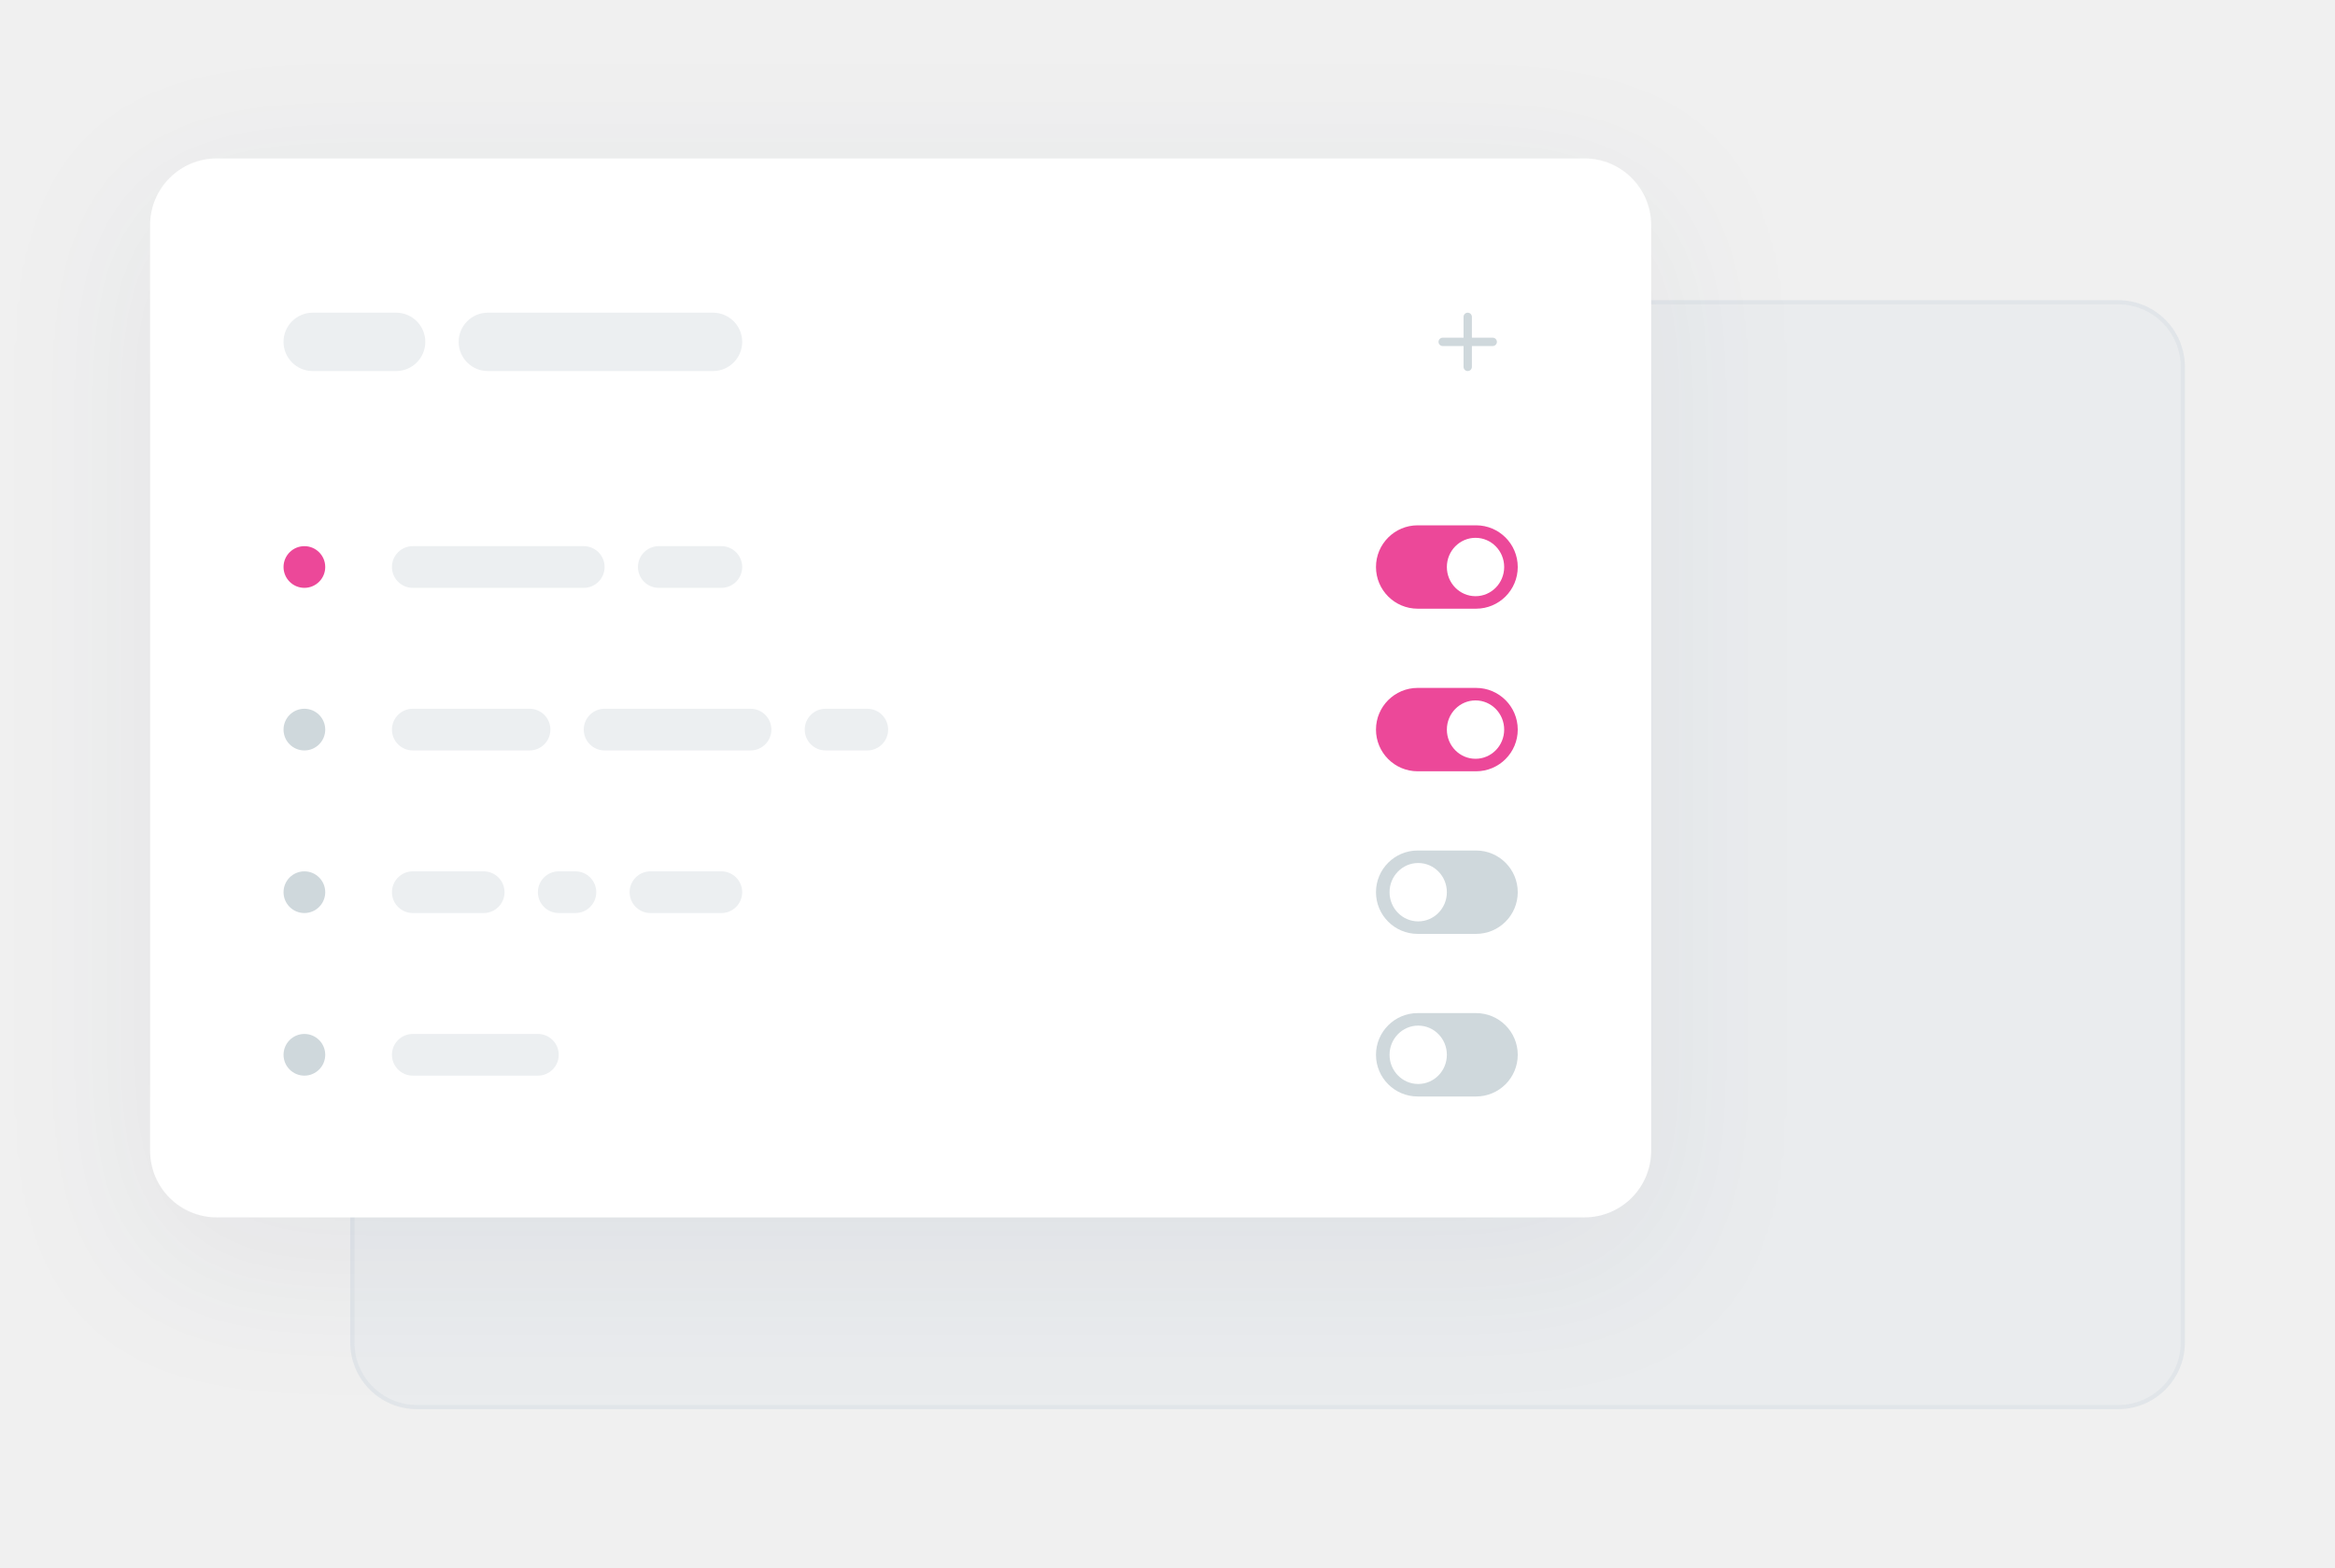
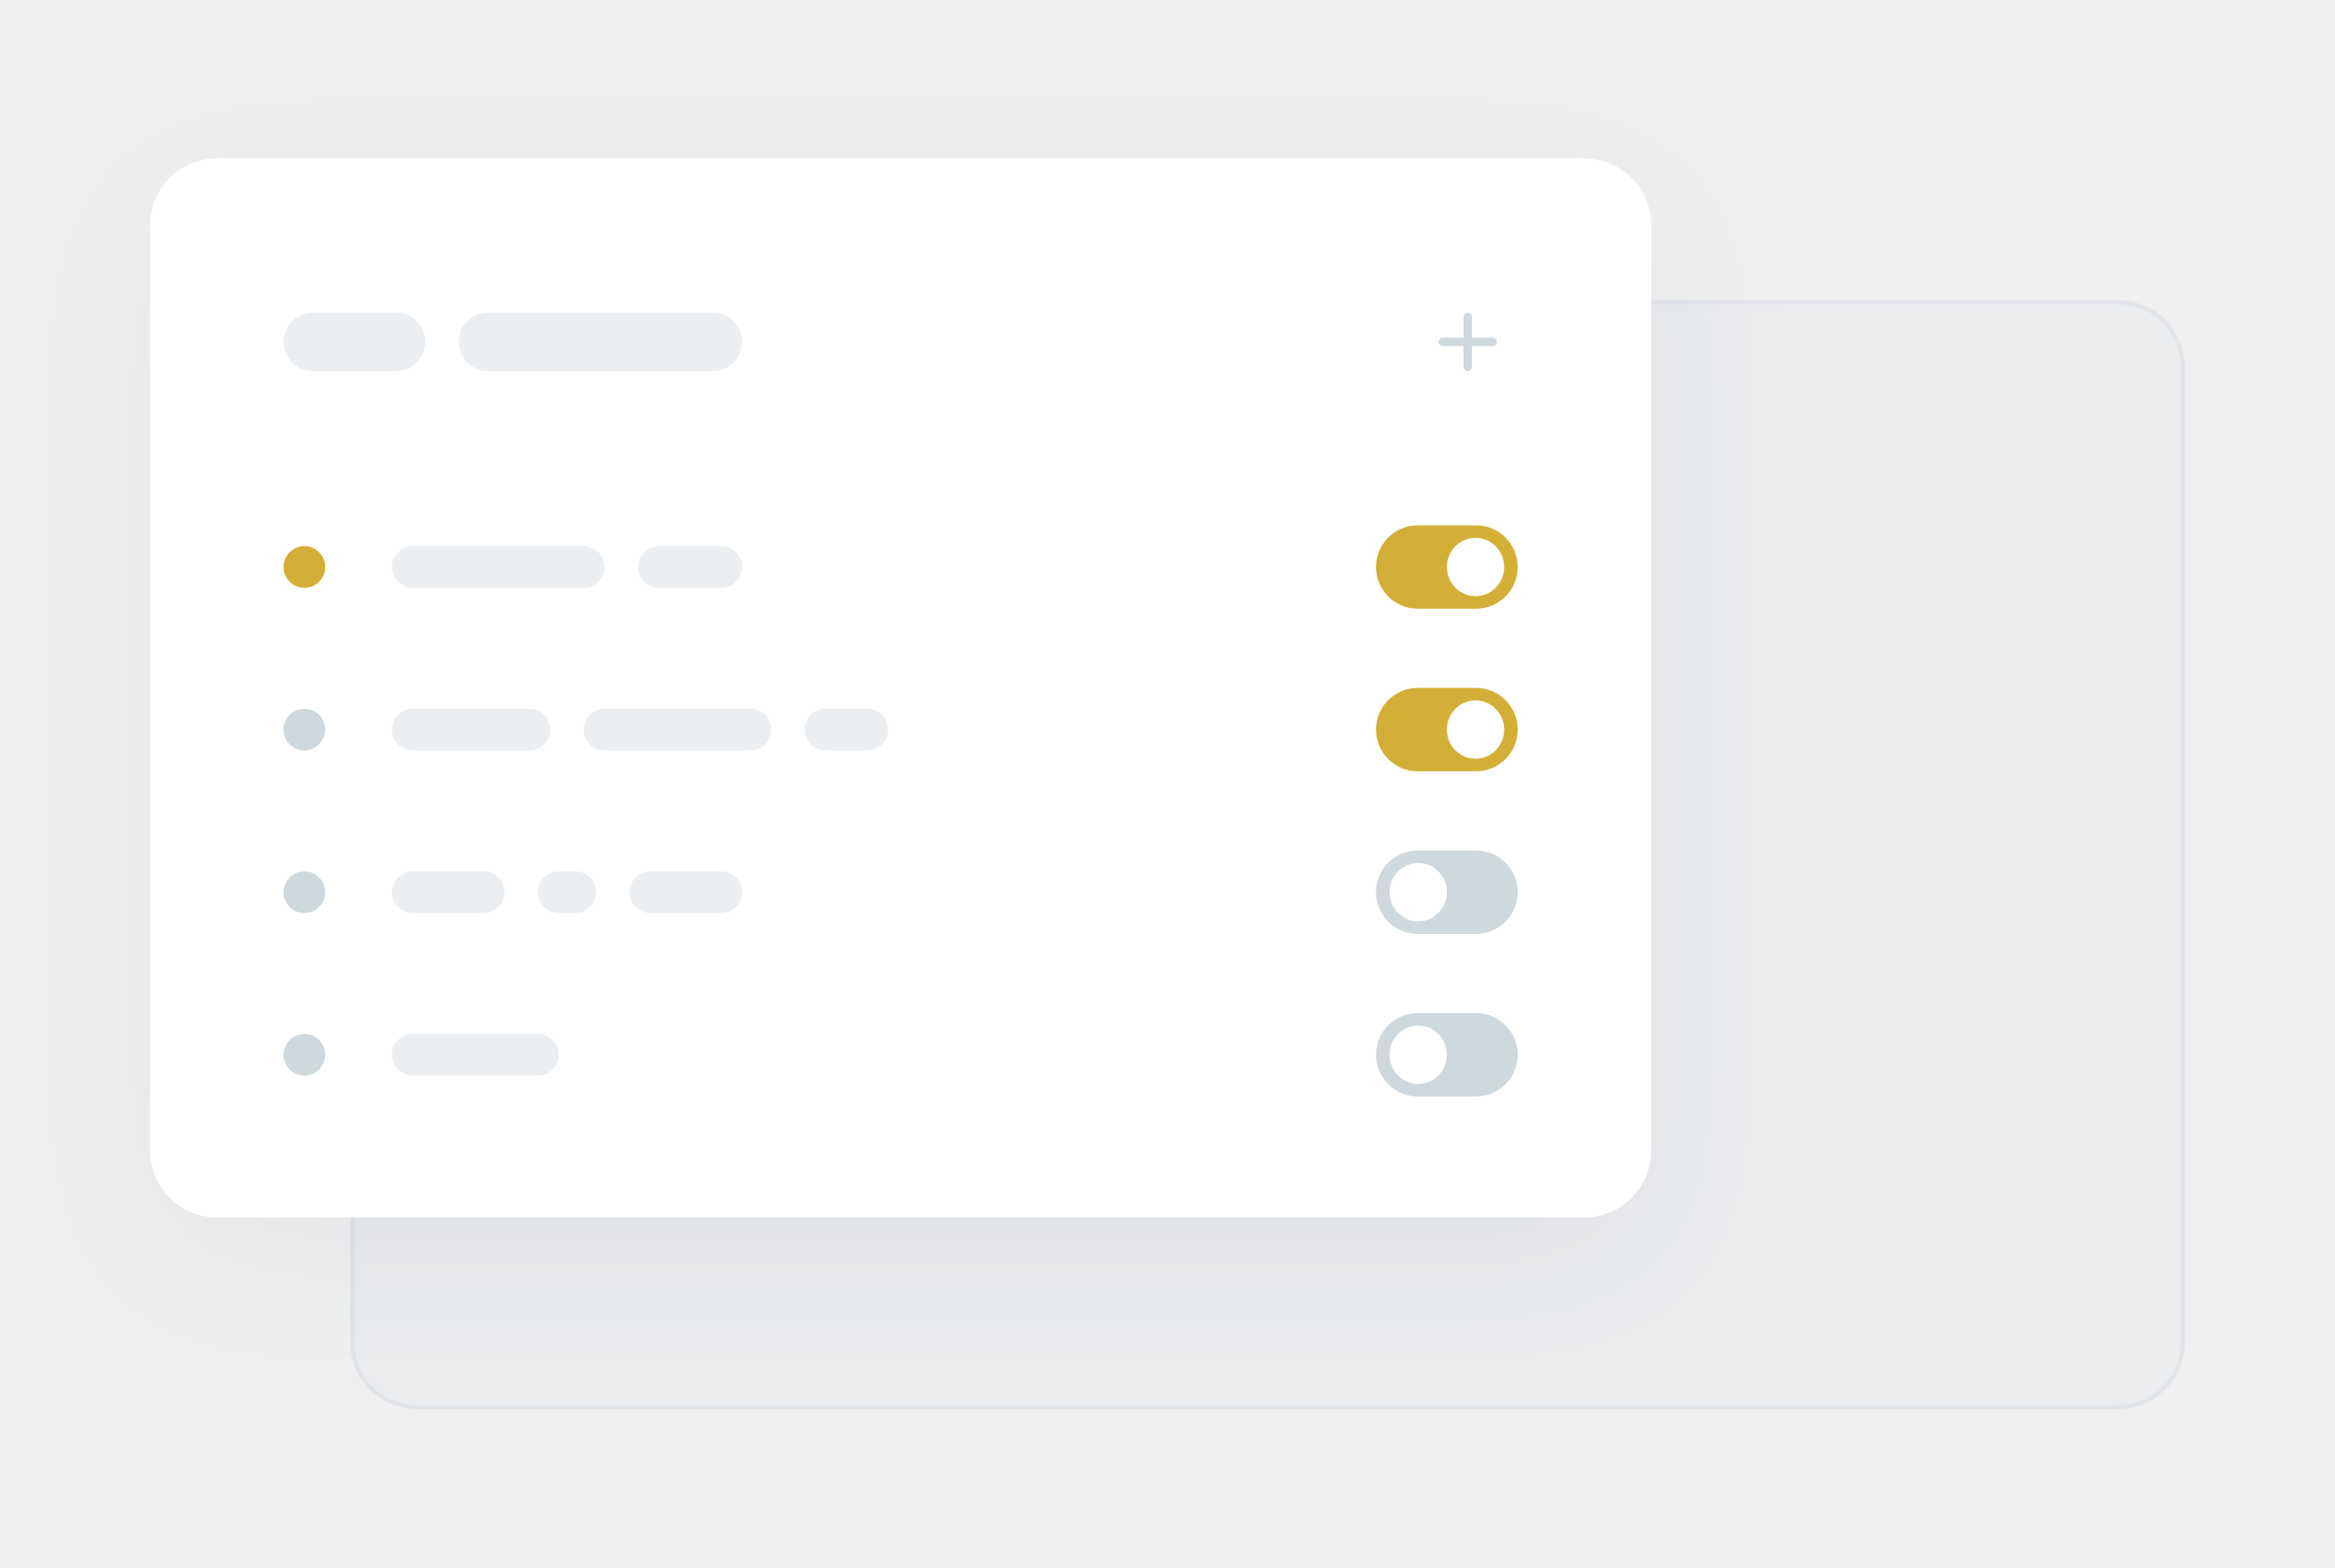
<svg xmlns="http://www.w3.org/2000/svg" width="560" height="376" viewBox="0 0 560 376" fill="none">
  <g clip-path="url(#clip0_799_1778)">
    <g clip-path="url(#clip1_799_1778)">
      <rect x="84" y="72" width="440" height="266" rx="16" fill="#4074BC" fill-opacity="0.03" />
    </g>
    <rect x="84.5" y="72.5" width="439" height="265" rx="15.5" stroke="#94A3B8" stroke-opacity="0.1" />
    <g filter="url(#filter0_d_799_1778)">
      <rect x="36" y="38" width="360" height="254" rx="16" fill="white" />
    </g>
    <path d="M95 75H75C71.134 75 68 78.134 68 82C68 85.866 71.134 89 75 89H95C98.866 89 102 85.866 102 82C102 78.134 98.866 75 95 75Z" fill="#ECEFF1" />
    <path d="M171 75H117C113.134 75 110 78.134 110 82C110 85.866 113.134 89 117 89H171C174.866 89 178 85.866 178 82C178 78.134 174.866 75 171 75Z" fill="#ECEFF1" />
    <path d="M358 83H353V88C353 88.55 352.55 89 352 89C351.45 89 351 88.55 351 88V83H346C345.45 83 345 82.55 345 82C345 81.45 345.45 81 346 81H351V76C351 75.45 351.45 75 352 75C352.55 75 353 75.45 353 76V81H358C358.55 81 359 81.45 359 82C359 82.55 358.55 83 358 83Z" fill="#CFD8DC" />
-     <path d="M78 136C78 133.239 75.761 131 73 131C70.239 131 68 133.239 68 136C68 138.761 70.239 141 73 141C75.761 141 78 138.761 78 136Z" fill="#EC4899" />
+     <path d="M78 136C78 133.239 75.761 131 73 131C70.239 131 68 133.239 68 136C68 138.761 70.239 141 73 141C75.761 141 78 138.761 78 136Z" fill="#D4AF37" />
    <path d="M140 131H99C96.239 131 94 133.239 94 136C94 138.761 96.239 141 99 141H140C142.761 141 145 138.761 145 136C145 133.239 142.761 131 140 131Z" fill="#ECEFF1" />
    <path d="M173 131H158C155.239 131 153 133.239 153 136C153 138.761 155.239 141 158 141H173C175.761 141 178 138.761 178 136C178 133.239 175.761 131 173 131Z" fill="#ECEFF1" />
-     <path d="M354 126H340C334.477 126 330 130.477 330 136C330 141.523 334.477 146 340 146H354C359.523 146 364 141.523 364 136C364 130.477 359.523 126 354 126Z" fill="#EC4899" />
+     <path d="M354 126H340C334.477 126 330 130.477 330 136C330 141.523 334.477 146 340 146H354C359.523 146 364 141.523 364 136C364 130.477 359.523 126 354 126Z" fill="#D4AF37" />
    <path d="M353.873 143C357.668 143 360.745 139.866 360.745 136C360.745 132.134 357.668 129 353.873 129C350.077 129 347 132.134 347 136C347 139.866 350.077 143 353.873 143Z" fill="white" />
    <path d="M78 175C78 172.239 75.761 170 73 170C70.239 170 68 172.239 68 175C68 177.761 70.239 180 73 180C75.761 180 78 177.761 78 175Z" fill="#CFD8DC" />
    <path d="M127 170H99C96.239 170 94 172.239 94 175C94 177.761 96.239 180 99 180H127C129.761 180 132 177.761 132 175C132 172.239 129.761 170 127 170Z" fill="#ECEFF1" />
    <path d="M180 170H145C142.239 170 140 172.239 140 175C140 177.761 142.239 180 145 180H180C182.761 180 185 177.761 185 175C185 172.239 182.761 170 180 170Z" fill="#ECEFF1" />
    <path d="M208 170H198C195.239 170 193 172.239 193 175C193 177.761 195.239 180 198 180H208C210.761 180 213 177.761 213 175C213 172.239 210.761 170 208 170Z" fill="#ECEFF1" />
-     <path d="M354 165H340C334.477 165 330 169.477 330 175C330 180.523 334.477 185 340 185H354C359.523 185 364 180.523 364 175C364 169.477 359.523 165 354 165Z" fill="#EC4899" />
+     <path d="M354 165H340C334.477 165 330 169.477 330 175C330 180.523 334.477 185 340 185H354C359.523 185 364 180.523 364 175C364 169.477 359.523 165 354 165Z" fill="#D4AF37" />
    <path d="M353.873 182C357.668 182 360.745 178.866 360.745 175C360.745 171.134 357.668 168 353.873 168C350.077 168 347 171.134 347 175C347 178.866 350.077 182 353.873 182Z" fill="white" />
    <path d="M78 214C78 211.239 75.761 209 73 209C70.239 209 68 211.239 68 214C68 216.761 70.239 219 73 219C75.761 219 78 216.761 78 214Z" fill="#CFD8DC" />
    <path d="M116 209H99C96.239 209 94 211.239 94 214C94 216.761 96.239 219 99 219H116C118.761 219 121 216.761 121 214C121 211.239 118.761 209 116 209Z" fill="#ECEFF1" />
    <path d="M138 209H134C131.239 209 129 211.239 129 214C129 216.761 131.239 219 134 219H138C140.761 219 143 216.761 143 214C143 211.239 140.761 209 138 209Z" fill="#ECEFF1" />
    <path d="M173 209H156C153.239 209 151 211.239 151 214C151 216.761 153.239 219 156 219H173C175.761 219 178 216.761 178 214C178 211.239 175.761 209 173 209Z" fill="#ECEFF1" />
    <path d="M340 204H354C359.523 204 364 208.477 364 214C364 219.523 359.523 224 354 224H340C334.477 224 330 219.523 330 214C330 208.477 334.477 204 340 204Z" fill="#CFD8DC" />
    <path d="M340.127 221C336.332 221 333.255 217.866 333.255 214C333.255 210.134 336.332 207 340.127 207C343.923 207 347 210.134 347 214C347 217.866 343.923 221 340.127 221Z" fill="white" />
    <path d="M78 253C78 250.239 75.761 248 73 248C70.239 248 68 250.239 68 253C68 255.761 70.239 258 73 258C75.761 258 78 255.761 78 253Z" fill="#CFD8DC" />
    <path d="M129 248H99C96.239 248 94 250.239 94 253C94 255.761 96.239 258 99 258H129C131.761 258 134 255.761 134 253C134 250.239 131.761 248 129 248Z" fill="#ECEFF1" />
    <path d="M340 243H354C359.523 243 364 247.477 364 253C364 258.523 359.523 263 354 263H340C334.477 263 330 258.523 330 253C330 247.477 334.477 243 340 243Z" fill="#CFD8DC" />
    <path d="M340.127 260C336.332 260 333.255 256.866 333.255 253C333.255 249.134 336.332 246 340.127 246C343.923 246 347 249.134 347 253C347 256.866 343.923 260 340.127 260Z" fill="white" />
  </g>
  <defs>
    <filter id="filter0_d_799_1778" x="-2" y="10" width="436" height="330" filterUnits="userSpaceOnUse" color-interpolation-filters="sRGB">
      <feFlood flood-opacity="0" result="BackgroundImageFix" />
      <feColorMatrix in="SourceAlpha" type="matrix" values="0 0 0 0 0 0 0 0 0 0 0 0 0 0 0 0 0 0 127 0" result="hardAlpha" />
      <feOffset dy="10" />
      <feGaussianBlur stdDeviation="19" />
      <feColorMatrix type="matrix" values="0 0 0 0 0.094 0 0 0 0 0.153 0 0 0 0 0.294 0 0 0 0.06 0" />
      <feBlend mode="normal" in2="BackgroundImageFix" result="effect1_dropShadow_799_1778" />
      <feBlend mode="normal" in="SourceGraphic" in2="effect1_dropShadow_799_1778" result="shape" />
    </filter>
    <clipPath id="clip0_799_1778">
      <rect width="560" height="376" fill="white" />
    </clipPath>
    <clipPath id="clip1_799_1778">
      <rect x="84" y="72" width="440" height="266" rx="16" fill="white" />
    </clipPath>
  </defs>
</svg>
